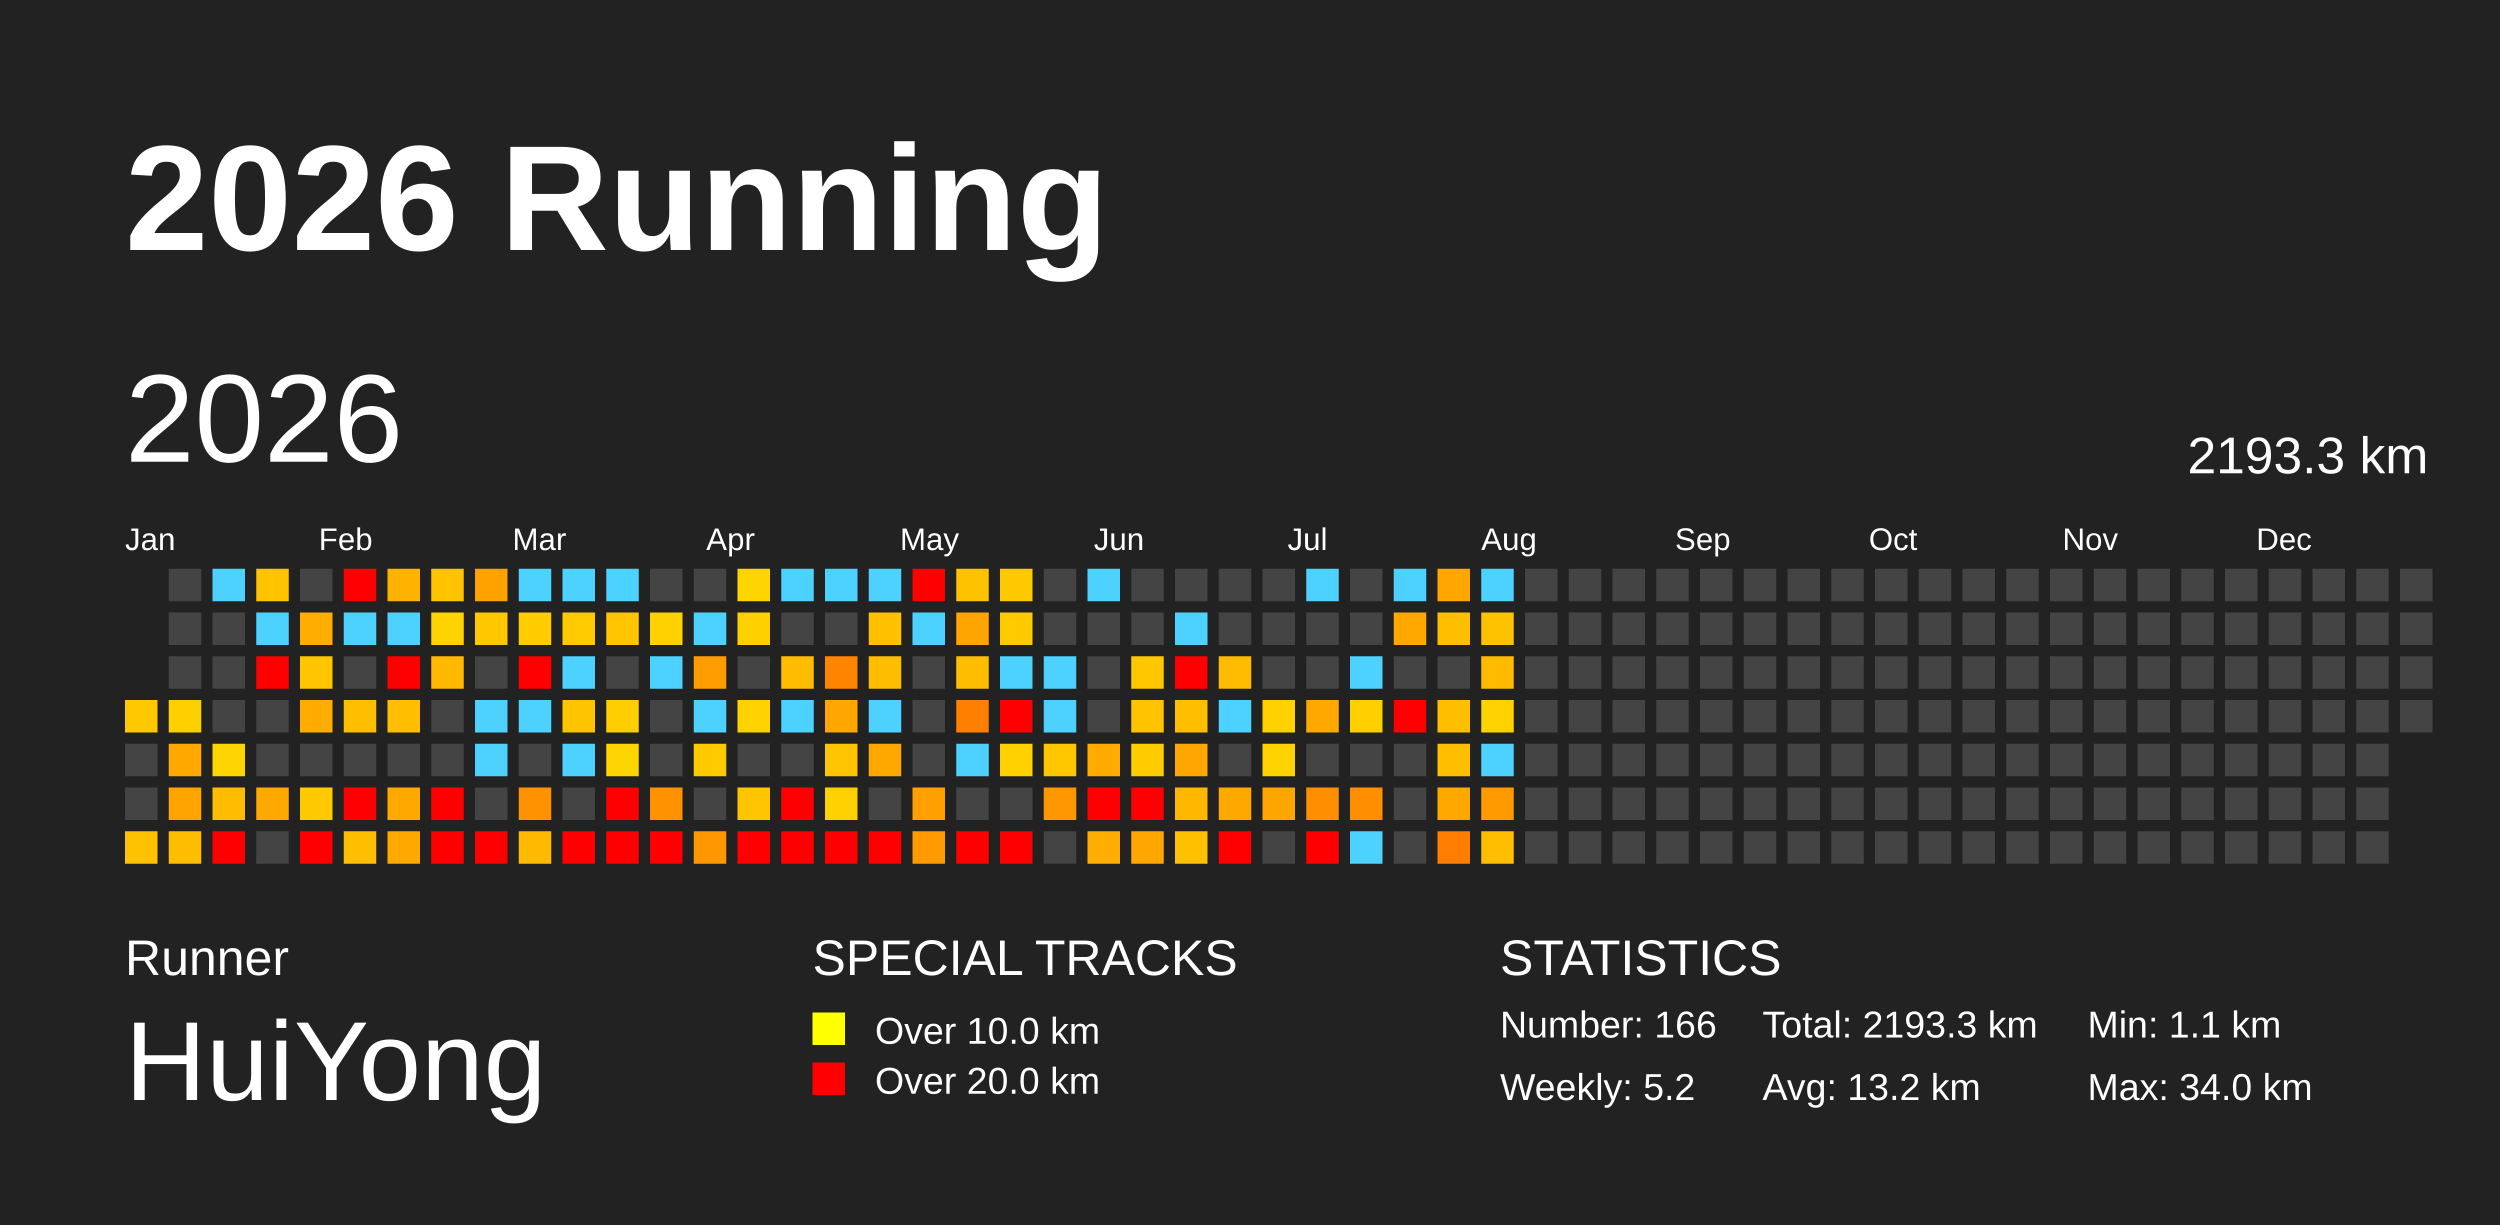
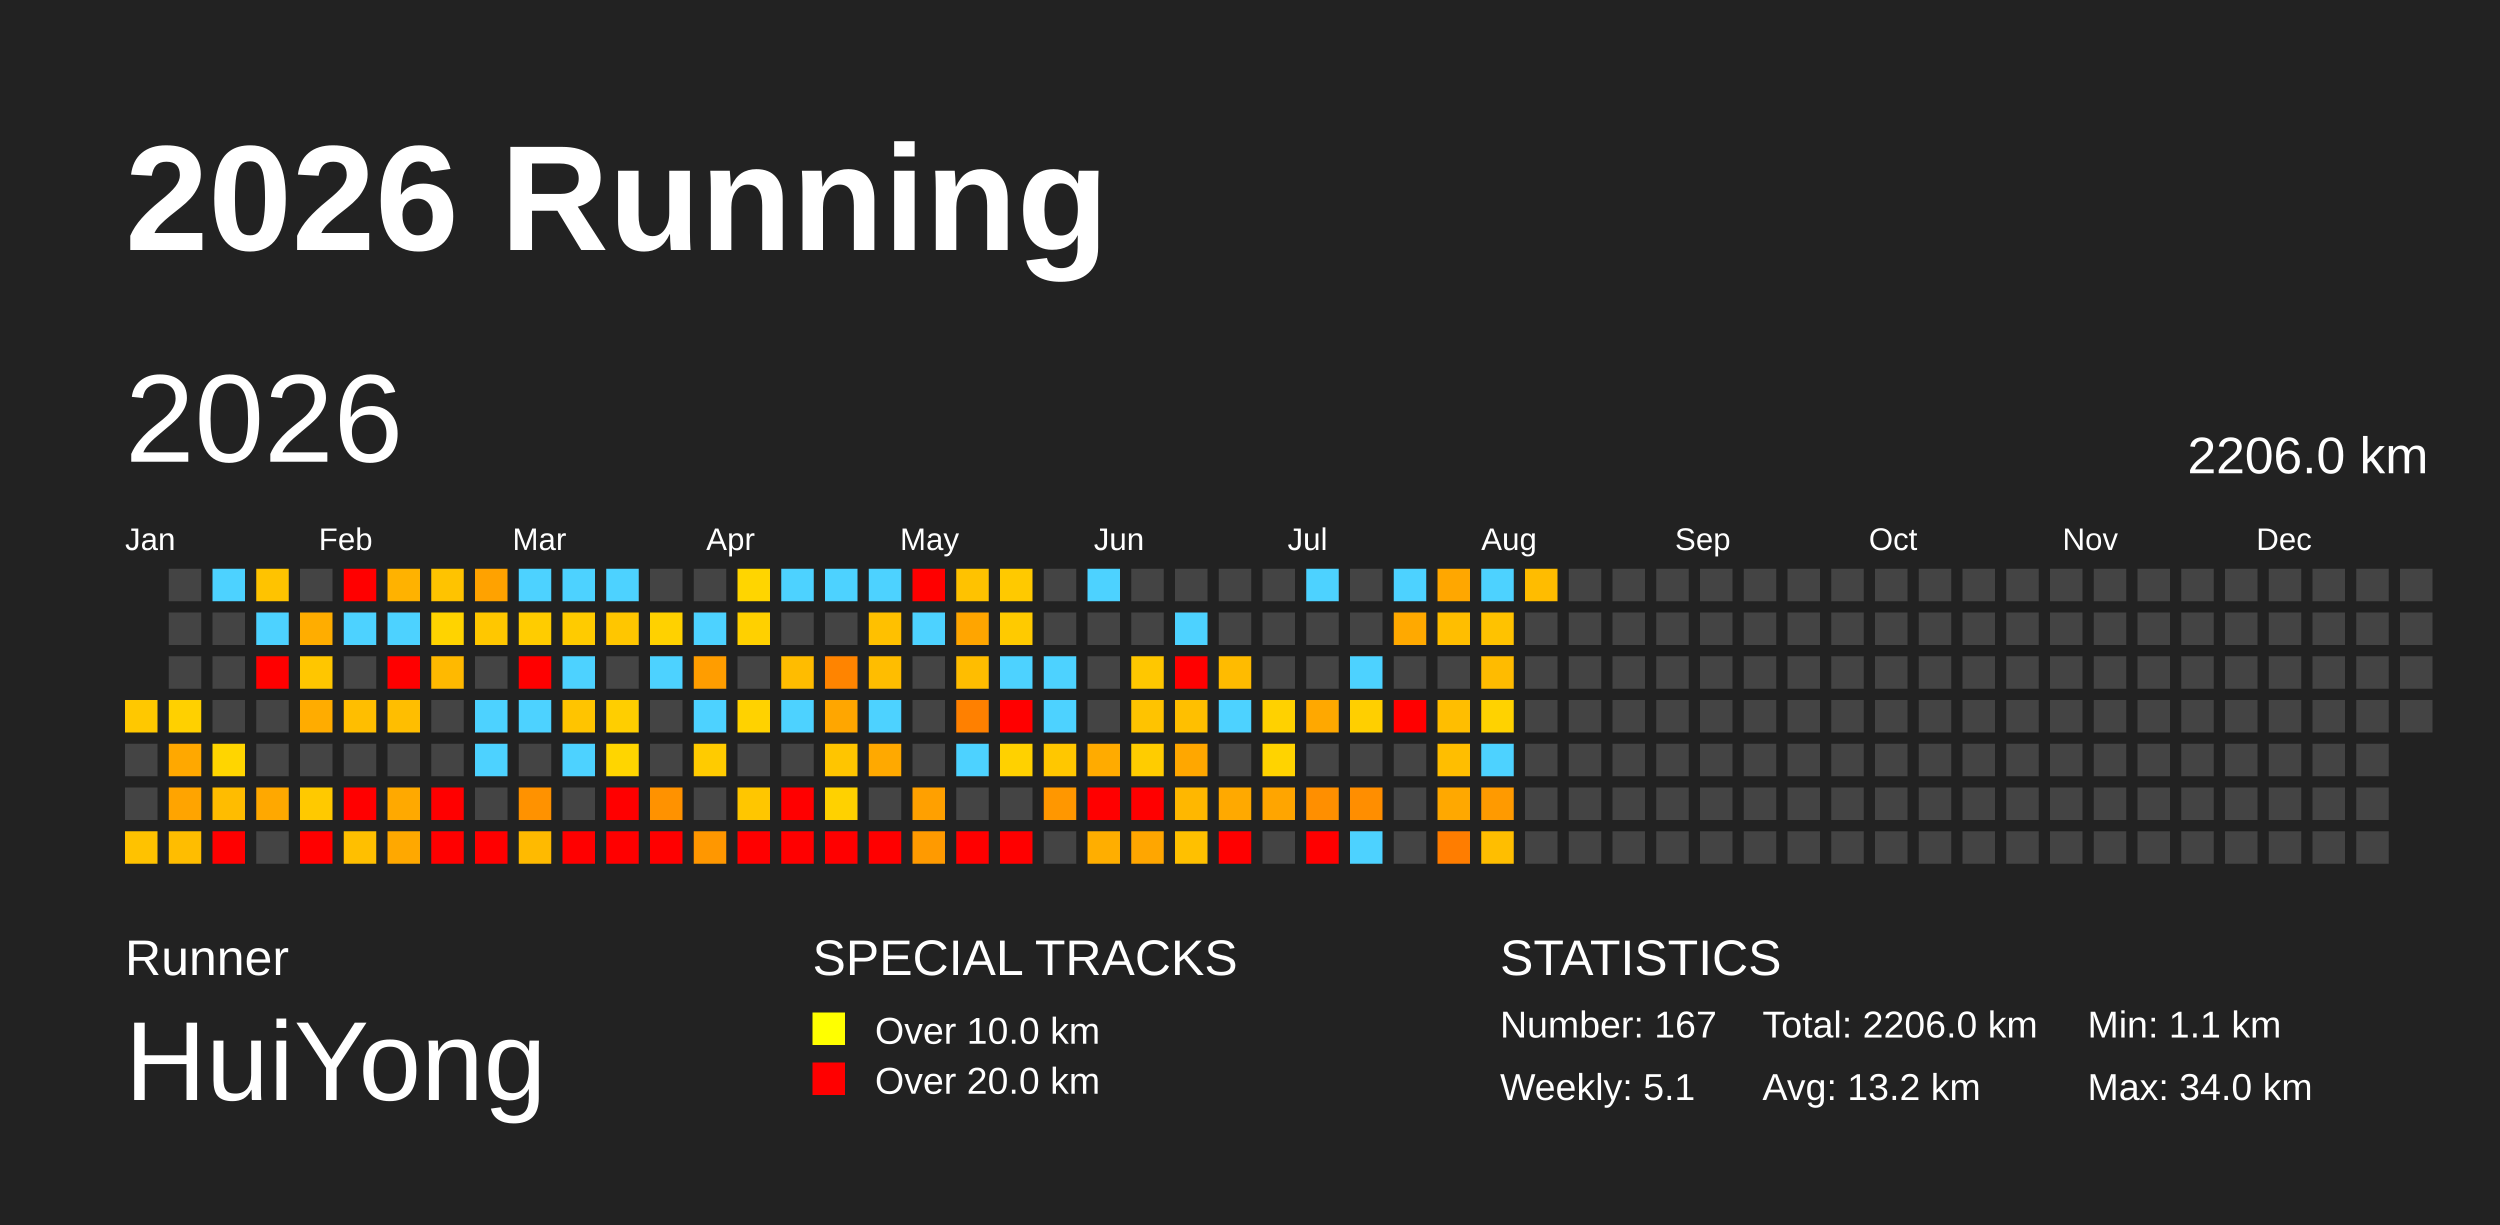
<svg xmlns="http://www.w3.org/2000/svg" baseProfile="full" height="98mm" version="1.1" viewBox="0,0,200,98" width="200mm">
  <defs />
  <rect fill="#222222" height="98" width="200" x="0" y="0" />
  <text fill="#FFFFFF" style="font-size:12px; font-family:Arial; font-weight:bold;" x="10" y="20">2026 Running</text>
  <text fill="#FFFFFF" style="font-size:4px; font-family:Arial" x="10" y="78">Runner</text>
  <text fill="#FFFFFF" style="font-size:9px; font-family:Arial" x="10" y="88">HuiYong</text>
  <text fill="#FFFFFF" style="font-size:4px; font-family:Arial" x="65" y="78">SPECIAL TRACKS</text>
  <rect fill="yellow" height="2.6" width="2.6" x="65" y="81" />
  <text fill="#FFFFFF" style="font-size:3px; font-family:Arial" x="70" y="83.5">Over 10.0 km</text>
  <rect fill="red" height="2.6" width="2.6" x="65" y="85" />
  <text fill="#FFFFFF" style="font-size:3px; font-family:Arial" x="70" y="87.5">Over 20.0 km</text>
  <text fill="#FFFFFF" style="font-size:4px; font-family:Arial" x="120" y="78">STATISTICS</text>
-   <text fill="#FFFFFF" style="font-size:3px; font-family:Arial" x="120" y="83">Number: 166</text>
-   <text fill="#FFFFFF" style="font-size:3px; font-family:Arial" x="120" y="88">Weekly: 5.2</text>
-   <text fill="#FFFFFF" style="font-size:3px; font-family:Arial" x="141" y="83">Total: 2193.3 km</text>
+   <text fill="#FFFFFF" style="font-size:3px; font-family:Arial" x="120" y="83">Number: 167</text>
+   <text fill="#FFFFFF" style="font-size:3px; font-family:Arial" x="120" y="88">Weekly: 5.1</text>
+   <text fill="#FFFFFF" style="font-size:3px; font-family:Arial" x="141" y="83">Total: 2206.0 km</text>
  <text fill="#FFFFFF" style="font-size:3px; font-family:Arial" x="141" y="88">Avg: 13.2 km</text>
  <text fill="#FFFFFF" style="font-size:3px; font-family:Arial" x="167" y="83">Min: 1.1 km</text>
  <text fill="#FFFFFF" style="font-size:3px; font-family:Arial" x="167" y="88">Max: 34.0 km</text>
  <text dominant-baseline="hanging" fill="#FFFFFF" style="font-size:10.0px; font-family:Arial;" x="10" y="30">2026</text>
-   <text dominant-baseline="hanging" fill="#FFFFFF" style="font-size:4.125px; font-family:Arial;" x="175" y="35">2193.3 km</text>
+   <text dominant-baseline="hanging" fill="#FFFFFF" style="font-size:4.125px; font-family:Arial;" x="175" y="35">2206.0 km</text>
  <text fill="#FFFFFF" style="font-size:2.5px; font-family:Arial" x="10.0" y="44">Jan</text>
  <text fill="#FFFFFF" style="font-size:2.5px; font-family:Arial" x="25.5" y="44">Feb</text>
  <text fill="#FFFFFF" style="font-size:2.5px; font-family:Arial" x="41.0" y="44">Mar</text>
  <text fill="#FFFFFF" style="font-size:2.5px; font-family:Arial" x="56.5" y="44">Apr</text>
  <text fill="#FFFFFF" style="font-size:2.5px; font-family:Arial" x="72.0" y="44">May</text>
  <text fill="#FFFFFF" style="font-size:2.5px; font-family:Arial" x="87.5" y="44">Jun</text>
  <text fill="#FFFFFF" style="font-size:2.5px; font-family:Arial" x="103.0" y="44">Jul</text>
  <text fill="#FFFFFF" style="font-size:2.5px; font-family:Arial" x="118.5" y="44">Aug</text>
  <text fill="#FFFFFF" style="font-size:2.5px; font-family:Arial" x="134.0" y="44">Sep</text>
  <text fill="#FFFFFF" style="font-size:2.5px; font-family:Arial" x="149.5" y="44">Oct</text>
  <text fill="#FFFFFF" style="font-size:2.5px; font-family:Arial" x="165.0" y="44">Nov</text>
  <text fill="#FFFFFF" style="font-size:2.5px; font-family:Arial" x="180.5" y="44">Dec</text>
  <rect fill="#ffc800" height="2.6" width="2.6" x="10.0" y="56.0" />
  <rect fill="#444444" height="2.6" width="2.6" x="10.0" y="59.5" />
  <rect fill="#444444" height="2.6" width="2.6" x="10.0" y="63.0" />
  <rect fill="#ffc200" height="2.6" width="2.6" x="10.0" y="66.5" />
  <rect fill="#444444" height="2.6" width="2.6" x="13.5" y="45.5" />
  <rect fill="#444444" height="2.6" width="2.6" x="13.5" y="49.0" />
  <rect fill="#444444" height="2.6" width="2.6" x="13.5" y="52.5" />
  <rect fill="#ffd000" height="2.6" width="2.6" x="13.5" y="56.0" />
  <rect fill="#ffa800" height="2.6" width="2.6" x="13.5" y="59.5" />
  <rect fill="#ffa400" height="2.6" width="2.6" x="13.5" y="63.0" />
  <rect fill="#ffbd00" height="2.6" width="2.6" x="13.5" y="66.5" />
  <rect fill="#4dd2ff" height="2.6" width="2.6" x="17.0" y="45.5" />
  <rect fill="#444444" height="2.6" width="2.6" x="17.0" y="49.0" />
  <rect fill="#444444" height="2.6" width="2.6" x="17.0" y="52.5" />
  <rect fill="#444444" height="2.6" width="2.6" x="17.0" y="56.0" />
  <rect fill="#ffd500" height="2.6" width="2.6" x="17.0" y="59.5" />
  <rect fill="#ffbc00" height="2.6" width="2.6" x="17.0" y="63.0" />
  <rect fill="red" height="2.6" width="2.6" x="17.0" y="66.5" />
  <rect fill="#ffc300" height="2.6" width="2.6" x="20.5" y="45.5" />
  <rect fill="#4dd2ff" height="2.6" width="2.6" x="20.5" y="49.0" />
  <rect fill="red" height="2.6" width="2.6" x="20.5" y="52.5" />
  <rect fill="#444444" height="2.6" width="2.6" x="20.5" y="56.0" />
  <rect fill="#444444" height="2.6" width="2.6" x="20.5" y="59.5" />
  <rect fill="#ffa800" height="2.6" width="2.6" x="20.5" y="63.0" />
  <rect fill="#444444" height="2.6" width="2.6" x="20.5" y="66.5" />
  <rect fill="#444444" height="2.6" width="2.6" x="24.0" y="45.5" />
  <rect fill="#ffad00" height="2.6" width="2.6" x="24.0" y="49.0" />
  <rect fill="#ffc600" height="2.6" width="2.6" x="24.0" y="52.5" />
  <rect fill="#ffac00" height="2.6" width="2.6" x="24.0" y="56.0" />
  <rect fill="#444444" height="2.6" width="2.6" x="24.0" y="59.5" />
  <rect fill="#ffc900" height="2.6" width="2.6" x="24.0" y="63.0" />
  <rect fill="red" height="2.6" width="2.6" x="24.0" y="66.5" />
  <rect fill="red" height="2.6" width="2.6" x="27.5" y="45.5" />
  <rect fill="#4dd2ff" height="2.6" width="2.6" x="27.5" y="49.0" />
  <rect fill="#444444" height="2.6" width="2.6" x="27.5" y="52.5" />
  <rect fill="#ffbe00" height="2.6" width="2.6" x="27.5" y="56.0" />
  <rect fill="#444444" height="2.6" width="2.6" x="27.5" y="59.5" />
  <rect fill="red" height="2.6" width="2.6" x="27.5" y="63.0" />
  <rect fill="#ffbf00" height="2.6" width="2.6" x="27.5" y="66.5" />
  <rect fill="#ffb200" height="2.6" width="2.6" x="31.0" y="45.5" />
  <rect fill="#4dd2ff" height="2.6" width="2.6" x="31.0" y="49.0" />
  <rect fill="red" height="2.6" width="2.6" x="31.0" y="52.5" />
  <rect fill="#ffbe00" height="2.6" width="2.6" x="31.0" y="56.0" />
  <rect fill="#444444" height="2.6" width="2.6" x="31.0" y="59.5" />
  <rect fill="#ffa900" height="2.6" width="2.6" x="31.0" y="63.0" />
  <rect fill="#ffa800" height="2.6" width="2.6" x="31.0" y="66.5" />
  <rect fill="#ffc300" height="2.6" width="2.6" x="34.5" y="45.5" />
  <rect fill="#ffd300" height="2.6" width="2.6" x="34.5" y="49.0" />
  <rect fill="#ffb900" height="2.6" width="2.6" x="34.5" y="52.5" />
  <rect fill="#444444" height="2.6" width="2.6" x="34.5" y="56.0" />
  <rect fill="#444444" height="2.6" width="2.6" x="34.5" y="59.5" />
  <rect fill="red" height="2.6" width="2.6" x="34.5" y="63.0" />
  <rect fill="red" height="2.6" width="2.6" x="34.5" y="66.5" />
  <rect fill="#ffa200" height="2.6" width="2.6" x="38.0" y="45.5" />
  <rect fill="#ffc700" height="2.6" width="2.6" x="38.0" y="49.0" />
  <rect fill="#444444" height="2.6" width="2.6" x="38.0" y="52.5" />
  <rect fill="#4dd2ff" height="2.6" width="2.6" x="38.0" y="56.0" />
  <rect fill="#4dd2ff" height="2.6" width="2.6" x="38.0" y="59.5" />
  <rect fill="#444444" height="2.6" width="2.6" x="38.0" y="63.0" />
  <rect fill="red" height="2.6" width="2.6" x="38.0" y="66.5" />
  <rect fill="#4dd2ff" height="2.6" width="2.6" x="41.5" y="45.5" />
  <rect fill="#ffcc00" height="2.6" width="2.6" x="41.5" y="49.0" />
  <rect fill="red" height="2.6" width="2.6" x="41.5" y="52.5" />
  <rect fill="#4dd2ff" height="2.6" width="2.6" x="41.5" y="56.0" />
  <rect fill="#444444" height="2.6" width="2.6" x="41.5" y="59.5" />
  <rect fill="#ff9200" height="2.6" width="2.6" x="41.5" y="63.0" />
  <rect fill="#ffba00" height="2.6" width="2.6" x="41.5" y="66.5" />
  <rect fill="#4dd2ff" height="2.6" width="2.6" x="45.0" y="45.5" />
  <rect fill="#ffcb00" height="2.6" width="2.6" x="45.0" y="49.0" />
  <rect fill="#4dd2ff" height="2.6" width="2.6" x="45.0" y="52.5" />
  <rect fill="#ffc400" height="2.6" width="2.6" x="45.0" y="56.0" />
  <rect fill="#4dd2ff" height="2.6" width="2.6" x="45.0" y="59.5" />
  <rect fill="#444444" height="2.6" width="2.6" x="45.0" y="63.0" />
  <rect fill="red" height="2.6" width="2.6" x="45.0" y="66.5" />
  <rect fill="#4dd2ff" height="2.6" width="2.6" x="48.5" y="45.5" />
  <rect fill="#ffc600" height="2.6" width="2.6" x="48.5" y="49.0" />
  <rect fill="#444444" height="2.6" width="2.6" x="48.5" y="52.5" />
  <rect fill="#ffce00" height="2.6" width="2.6" x="48.5" y="56.0" />
  <rect fill="#ffd500" height="2.6" width="2.6" x="48.5" y="59.5" />
  <rect fill="red" height="2.6" width="2.6" x="48.5" y="63.0" />
  <rect fill="red" height="2.6" width="2.6" x="48.5" y="66.5" />
  <rect fill="#444444" height="2.6" width="2.6" x="52.0" y="45.5" />
  <rect fill="#ffd100" height="2.6" width="2.6" x="52.0" y="49.0" />
  <rect fill="#4dd2ff" height="2.6" width="2.6" x="52.0" y="52.5" />
  <rect fill="#444444" height="2.6" width="2.6" x="52.0" y="56.0" />
  <rect fill="#444444" height="2.6" width="2.6" x="52.0" y="59.5" />
  <rect fill="#ff9200" height="2.6" width="2.6" x="52.0" y="63.0" />
  <rect fill="red" height="2.6" width="2.6" x="52.0" y="66.5" />
  <rect fill="#444444" height="2.6" width="2.6" x="55.5" y="45.5" />
  <rect fill="#4dd2ff" height="2.6" width="2.6" x="55.5" y="49.0" />
  <rect fill="#ff9d00" height="2.6" width="2.6" x="55.5" y="52.5" />
  <rect fill="#4dd2ff" height="2.6" width="2.6" x="55.5" y="56.0" />
  <rect fill="#ffcb00" height="2.6" width="2.6" x="55.5" y="59.5" />
  <rect fill="#444444" height="2.6" width="2.6" x="55.5" y="63.0" />
  <rect fill="#ff9700" height="2.6" width="2.6" x="55.5" y="66.5" />
  <rect fill="#ffd500" height="2.6" width="2.6" x="59.0" y="45.5" />
  <rect fill="#ffd000" height="2.6" width="2.6" x="59.0" y="49.0" />
  <rect fill="#444444" height="2.6" width="2.6" x="59.0" y="52.5" />
  <rect fill="#ffd200" height="2.6" width="2.6" x="59.0" y="56.0" />
  <rect fill="#444444" height="2.6" width="2.6" x="59.0" y="59.5" />
  <rect fill="#ffc600" height="2.6" width="2.6" x="59.0" y="63.0" />
  <rect fill="red" height="2.6" width="2.6" x="59.0" y="66.5" />
  <rect fill="#4dd2ff" height="2.6" width="2.6" x="62.5" y="45.5" />
  <rect fill="#444444" height="2.6" width="2.6" x="62.5" y="49.0" />
  <rect fill="#ffbc00" height="2.6" width="2.6" x="62.5" y="52.5" />
  <rect fill="#4dd2ff" height="2.6" width="2.6" x="62.5" y="56.0" />
  <rect fill="#444444" height="2.6" width="2.6" x="62.5" y="59.5" />
  <rect fill="red" height="2.6" width="2.6" x="62.5" y="63.0" />
  <rect fill="red" height="2.6" width="2.6" x="62.5" y="66.5" />
  <rect fill="#4dd2ff" height="2.6" width="2.6" x="66.0" y="45.5" />
  <rect fill="#444444" height="2.6" width="2.6" x="66.0" y="49.0" />
  <rect fill="#ff8400" height="2.6" width="2.6" x="66.0" y="52.5" />
  <rect fill="#ffa600" height="2.6" width="2.6" x="66.0" y="56.0" />
  <rect fill="#ffc500" height="2.6" width="2.6" x="66.0" y="59.5" />
  <rect fill="#ffd100" height="2.6" width="2.6" x="66.0" y="63.0" />
  <rect fill="red" height="2.6" width="2.6" x="66.0" y="66.5" />
  <rect fill="#4dd2ff" height="2.6" width="2.6" x="69.5" y="45.5" />
  <rect fill="#ffc000" height="2.6" width="2.6" x="69.5" y="49.0" />
  <rect fill="#ffbd00" height="2.6" width="2.6" x="69.5" y="52.5" />
  <rect fill="#4dd2ff" height="2.6" width="2.6" x="69.5" y="56.0" />
  <rect fill="#ffa900" height="2.6" width="2.6" x="69.5" y="59.5" />
  <rect fill="#444444" height="2.6" width="2.6" x="69.5" y="63.0" />
  <rect fill="red" height="2.6" width="2.6" x="69.5" y="66.5" />
  <rect fill="red" height="2.6" width="2.6" x="73.0" y="45.5" />
  <rect fill="#4dd2ff" height="2.6" width="2.6" x="73.0" y="49.0" />
  <rect fill="#444444" height="2.6" width="2.6" x="73.0" y="52.5" />
  <rect fill="#444444" height="2.6" width="2.6" x="73.0" y="56.0" />
  <rect fill="#444444" height="2.6" width="2.6" x="73.0" y="59.5" />
  <rect fill="#ffa000" height="2.6" width="2.6" x="73.0" y="63.0" />
  <rect fill="#ff9a00" height="2.6" width="2.6" x="73.0" y="66.5" />
  <rect fill="#ffc200" height="2.6" width="2.6" x="76.5" y="45.5" />
  <rect fill="#ffa500" height="2.6" width="2.6" x="76.5" y="49.0" />
  <rect fill="#ffbd00" height="2.6" width="2.6" x="76.5" y="52.5" />
  <rect fill="#ff8000" height="2.6" width="2.6" x="76.5" y="56.0" />
  <rect fill="#4dd2ff" height="2.6" width="2.6" x="76.5" y="59.5" />
  <rect fill="#444444" height="2.6" width="2.6" x="76.5" y="63.0" />
  <rect fill="red" height="2.6" width="2.6" x="76.5" y="66.5" />
  <rect fill="#ffc900" height="2.6" width="2.6" x="80.0" y="45.5" />
  <rect fill="#ffca00" height="2.6" width="2.6" x="80.0" y="49.0" />
  <rect fill="#4dd2ff" height="2.6" width="2.6" x="80.0" y="52.5" />
  <rect fill="red" height="2.6" width="2.6" x="80.0" y="56.0" />
  <rect fill="#ffd100" height="2.6" width="2.6" x="80.0" y="59.5" />
  <rect fill="#444444" height="2.6" width="2.6" x="80.0" y="63.0" />
  <rect fill="red" height="2.6" width="2.6" x="80.0" y="66.5" />
  <rect fill="#444444" height="2.6" width="2.6" x="83.5" y="45.5" />
  <rect fill="#444444" height="2.6" width="2.6" x="83.5" y="49.0" />
  <rect fill="#4dd2ff" height="2.6" width="2.6" x="83.5" y="52.5" />
  <rect fill="#4dd2ff" height="2.6" width="2.6" x="83.5" y="56.0" />
  <rect fill="#ffc700" height="2.6" width="2.6" x="83.5" y="59.5" />
  <rect fill="#ff9700" height="2.6" width="2.6" x="83.5" y="63.0" />
  <rect fill="#444444" height="2.6" width="2.6" x="83.5" y="66.5" />
  <rect fill="#4dd2ff" height="2.6" width="2.6" x="87.0" y="45.5" />
  <rect fill="#444444" height="2.6" width="2.6" x="87.0" y="49.0" />
  <rect fill="#444444" height="2.6" width="2.6" x="87.0" y="52.5" />
  <rect fill="#444444" height="2.6" width="2.6" x="87.0" y="56.0" />
  <rect fill="#ffab00" height="2.6" width="2.6" x="87.0" y="59.5" />
  <rect fill="red" height="2.6" width="2.6" x="87.0" y="63.0" />
  <rect fill="#ffae00" height="2.6" width="2.6" x="87.0" y="66.5" />
  <rect fill="#444444" height="2.6" width="2.6" x="90.5" y="45.5" />
  <rect fill="#444444" height="2.6" width="2.6" x="90.5" y="49.0" />
  <rect fill="#ffc700" height="2.6" width="2.6" x="90.5" y="52.5" />
  <rect fill="#ffc300" height="2.6" width="2.6" x="90.5" y="56.0" />
  <rect fill="#ffcc00" height="2.6" width="2.6" x="90.5" y="59.5" />
  <rect fill="red" height="2.6" width="2.6" x="90.5" y="63.0" />
  <rect fill="#ffa600" height="2.6" width="2.6" x="90.5" y="66.5" />
  <rect fill="#444444" height="2.6" width="2.6" x="94.0" y="45.5" />
  <rect fill="#4dd2ff" height="2.6" width="2.6" x="94.0" y="49.0" />
  <rect fill="red" height="2.6" width="2.6" x="94.0" y="52.5" />
  <rect fill="#ffbf00" height="2.6" width="2.6" x="94.0" y="56.0" />
  <rect fill="#ffa700" height="2.6" width="2.6" x="94.0" y="59.5" />
  <rect fill="#ffb700" height="2.6" width="2.6" x="94.0" y="63.0" />
  <rect fill="#ffc000" height="2.6" width="2.6" x="94.0" y="66.5" />
  <rect fill="#444444" height="2.6" width="2.6" x="97.5" y="45.5" />
  <rect fill="#444444" height="2.6" width="2.6" x="97.5" y="49.0" />
  <rect fill="#ffbb00" height="2.6" width="2.6" x="97.5" y="52.5" />
  <rect fill="#4dd2ff" height="2.6" width="2.6" x="97.5" y="56.0" />
  <rect fill="#444444" height="2.6" width="2.6" x="97.5" y="59.5" />
  <rect fill="#ffa900" height="2.6" width="2.6" x="97.5" y="63.0" />
  <rect fill="red" height="2.6" width="2.6" x="97.5" y="66.5" />
  <rect fill="#444444" height="2.6" width="2.6" x="101.0" y="45.5" />
  <rect fill="#444444" height="2.6" width="2.6" x="101.0" y="49.0" />
  <rect fill="#444444" height="2.6" width="2.6" x="101.0" y="52.5" />
  <rect fill="#ffd100" height="2.6" width="2.6" x="101.0" y="56.0" />
  <rect fill="#ffd300" height="2.6" width="2.6" x="101.0" y="59.5" />
  <rect fill="#ffa500" height="2.6" width="2.6" x="101.0" y="63.0" />
  <rect fill="#444444" height="2.6" width="2.6" x="101.0" y="66.5" />
  <rect fill="#4dd2ff" height="2.6" width="2.6" x="104.5" y="45.5" />
  <rect fill="#444444" height="2.6" width="2.6" x="104.5" y="49.0" />
  <rect fill="#444444" height="2.6" width="2.6" x="104.5" y="52.5" />
  <rect fill="#ffa800" height="2.6" width="2.6" x="104.5" y="56.0" />
  <rect fill="#444444" height="2.6" width="2.6" x="104.5" y="59.5" />
  <rect fill="#ff8f00" height="2.6" width="2.6" x="104.5" y="63.0" />
  <rect fill="red" height="2.6" width="2.6" x="104.5" y="66.5" />
  <rect fill="#444444" height="2.6" width="2.6" x="108.0" y="45.5" />
  <rect fill="#444444" height="2.6" width="2.6" x="108.0" y="49.0" />
  <rect fill="#4dd2ff" height="2.6" width="2.6" x="108.0" y="52.5" />
  <rect fill="#ffcf00" height="2.6" width="2.6" x="108.0" y="56.0" />
  <rect fill="#444444" height="2.6" width="2.6" x="108.0" y="59.5" />
  <rect fill="#ff8e00" height="2.6" width="2.6" x="108.0" y="63.0" />
  <rect fill="#4dd2ff" height="2.6" width="2.6" x="108.0" y="66.5" />
  <rect fill="#4dd2ff" height="2.6" width="2.6" x="111.5" y="45.5" />
  <rect fill="#ffa900" height="2.6" width="2.6" x="111.5" y="49.0" />
  <rect fill="#444444" height="2.6" width="2.6" x="111.5" y="52.5" />
  <rect fill="red" height="2.6" width="2.6" x="111.5" y="56.0" />
  <rect fill="#444444" height="2.6" width="2.6" x="111.5" y="59.5" />
  <rect fill="#444444" height="2.6" width="2.6" x="111.5" y="63.0" />
  <rect fill="#444444" height="2.6" width="2.6" x="111.5" y="66.5" />
  <rect fill="#ffa700" height="2.6" width="2.6" x="115.0" y="45.5" />
  <rect fill="#ffbe00" height="2.6" width="2.6" x="115.0" y="49.0" />
  <rect fill="#444444" height="2.6" width="2.6" x="115.0" y="52.5" />
  <rect fill="#ffbe00" height="2.6" width="2.6" x="115.0" y="56.0" />
  <rect fill="#ffbe00" height="2.6" width="2.6" x="115.0" y="59.5" />
  <rect fill="#ffa800" height="2.6" width="2.6" x="115.0" y="63.0" />
  <rect fill="#ff7d00" height="2.6" width="2.6" x="115.0" y="66.5" />
  <rect fill="#4dd2ff" height="2.6" width="2.6" x="118.5" y="45.5" />
  <rect fill="#ffc200" height="2.6" width="2.6" x="118.5" y="49.0" />
  <rect fill="#ffbb00" height="2.6" width="2.6" x="118.5" y="52.5" />
  <rect fill="#ffd200" height="2.6" width="2.6" x="118.5" y="56.0" />
  <rect fill="#4dd2ff" height="2.6" width="2.6" x="118.5" y="59.5" />
  <rect fill="#ff9a00" height="2.6" width="2.6" x="118.5" y="63.0" />
  <rect fill="#ffbe00" height="2.6" width="2.6" x="118.5" y="66.5" />
-   <rect fill="#444444" height="2.6" width="2.6" x="122.0" y="45.5" />
+   <rect fill="#ffbc00" height="2.6" width="2.6" x="122.0" y="45.5" />
  <rect fill="#444444" height="2.6" width="2.6" x="122.0" y="49.0" />
  <rect fill="#444444" height="2.6" width="2.6" x="122.0" y="52.5" />
  <rect fill="#444444" height="2.6" width="2.6" x="122.0" y="56.0" />
  <rect fill="#444444" height="2.6" width="2.6" x="122.0" y="59.5" />
  <rect fill="#444444" height="2.6" width="2.6" x="122.0" y="63.0" />
  <rect fill="#444444" height="2.6" width="2.6" x="122.0" y="66.5" />
  <rect fill="#444444" height="2.6" width="2.6" x="125.5" y="45.5" />
  <rect fill="#444444" height="2.6" width="2.6" x="125.5" y="49.0" />
  <rect fill="#444444" height="2.6" width="2.6" x="125.5" y="52.5" />
  <rect fill="#444444" height="2.6" width="2.6" x="125.5" y="56.0" />
  <rect fill="#444444" height="2.6" width="2.6" x="125.5" y="59.5" />
  <rect fill="#444444" height="2.6" width="2.6" x="125.5" y="63.0" />
  <rect fill="#444444" height="2.6" width="2.6" x="125.5" y="66.5" />
  <rect fill="#444444" height="2.6" width="2.6" x="129.0" y="45.5" />
  <rect fill="#444444" height="2.6" width="2.6" x="129.0" y="49.0" />
  <rect fill="#444444" height="2.6" width="2.6" x="129.0" y="52.5" />
  <rect fill="#444444" height="2.6" width="2.6" x="129.0" y="56.0" />
  <rect fill="#444444" height="2.6" width="2.6" x="129.0" y="59.5" />
  <rect fill="#444444" height="2.6" width="2.6" x="129.0" y="63.0" />
  <rect fill="#444444" height="2.6" width="2.6" x="129.0" y="66.5" />
  <rect fill="#444444" height="2.6" width="2.6" x="132.5" y="45.5" />
  <rect fill="#444444" height="2.6" width="2.6" x="132.5" y="49.0" />
  <rect fill="#444444" height="2.6" width="2.6" x="132.5" y="52.5" />
  <rect fill="#444444" height="2.6" width="2.6" x="132.5" y="56.0" />
  <rect fill="#444444" height="2.6" width="2.6" x="132.5" y="59.5" />
  <rect fill="#444444" height="2.6" width="2.6" x="132.5" y="63.0" />
  <rect fill="#444444" height="2.6" width="2.6" x="132.5" y="66.5" />
  <rect fill="#444444" height="2.6" width="2.6" x="136.0" y="45.5" />
  <rect fill="#444444" height="2.6" width="2.6" x="136.0" y="49.0" />
  <rect fill="#444444" height="2.6" width="2.6" x="136.0" y="52.5" />
  <rect fill="#444444" height="2.6" width="2.6" x="136.0" y="56.0" />
  <rect fill="#444444" height="2.6" width="2.6" x="136.0" y="59.5" />
  <rect fill="#444444" height="2.6" width="2.6" x="136.0" y="63.0" />
  <rect fill="#444444" height="2.6" width="2.6" x="136.0" y="66.5" />
  <rect fill="#444444" height="2.6" width="2.6" x="139.5" y="45.5" />
  <rect fill="#444444" height="2.6" width="2.6" x="139.5" y="49.0" />
  <rect fill="#444444" height="2.6" width="2.6" x="139.5" y="52.5" />
  <rect fill="#444444" height="2.6" width="2.6" x="139.5" y="56.0" />
  <rect fill="#444444" height="2.6" width="2.6" x="139.5" y="59.5" />
  <rect fill="#444444" height="2.6" width="2.6" x="139.5" y="63.0" />
  <rect fill="#444444" height="2.6" width="2.6" x="139.5" y="66.5" />
  <rect fill="#444444" height="2.6" width="2.6" x="143.0" y="45.5" />
  <rect fill="#444444" height="2.6" width="2.6" x="143.0" y="49.0" />
  <rect fill="#444444" height="2.6" width="2.6" x="143.0" y="52.5" />
  <rect fill="#444444" height="2.6" width="2.6" x="143.0" y="56.0" />
  <rect fill="#444444" height="2.6" width="2.6" x="143.0" y="59.5" />
  <rect fill="#444444" height="2.6" width="2.6" x="143.0" y="63.0" />
  <rect fill="#444444" height="2.6" width="2.6" x="143.0" y="66.5" />
  <rect fill="#444444" height="2.6" width="2.6" x="146.5" y="45.5" />
  <rect fill="#444444" height="2.6" width="2.6" x="146.5" y="49.0" />
  <rect fill="#444444" height="2.6" width="2.6" x="146.5" y="52.5" />
  <rect fill="#444444" height="2.6" width="2.6" x="146.5" y="56.0" />
  <rect fill="#444444" height="2.6" width="2.6" x="146.5" y="59.5" />
  <rect fill="#444444" height="2.6" width="2.6" x="146.5" y="63.0" />
  <rect fill="#444444" height="2.6" width="2.6" x="146.5" y="66.5" />
  <rect fill="#444444" height="2.6" width="2.6" x="150.0" y="45.5" />
  <rect fill="#444444" height="2.6" width="2.6" x="150.0" y="49.0" />
  <rect fill="#444444" height="2.6" width="2.6" x="150.0" y="52.5" />
  <rect fill="#444444" height="2.6" width="2.6" x="150.0" y="56.0" />
  <rect fill="#444444" height="2.6" width="2.6" x="150.0" y="59.5" />
  <rect fill="#444444" height="2.6" width="2.6" x="150.0" y="63.0" />
  <rect fill="#444444" height="2.6" width="2.6" x="150.0" y="66.5" />
  <rect fill="#444444" height="2.6" width="2.6" x="153.5" y="45.5" />
  <rect fill="#444444" height="2.6" width="2.6" x="153.5" y="49.0" />
  <rect fill="#444444" height="2.6" width="2.6" x="153.5" y="52.5" />
  <rect fill="#444444" height="2.6" width="2.6" x="153.5" y="56.0" />
  <rect fill="#444444" height="2.6" width="2.6" x="153.5" y="59.5" />
  <rect fill="#444444" height="2.6" width="2.6" x="153.5" y="63.0" />
  <rect fill="#444444" height="2.6" width="2.6" x="153.5" y="66.5" />
  <rect fill="#444444" height="2.6" width="2.6" x="157.0" y="45.5" />
  <rect fill="#444444" height="2.6" width="2.6" x="157.0" y="49.0" />
  <rect fill="#444444" height="2.6" width="2.6" x="157.0" y="52.5" />
  <rect fill="#444444" height="2.6" width="2.6" x="157.0" y="56.0" />
  <rect fill="#444444" height="2.6" width="2.6" x="157.0" y="59.5" />
  <rect fill="#444444" height="2.6" width="2.6" x="157.0" y="63.0" />
  <rect fill="#444444" height="2.6" width="2.6" x="157.0" y="66.5" />
  <rect fill="#444444" height="2.6" width="2.6" x="160.5" y="45.5" />
  <rect fill="#444444" height="2.6" width="2.6" x="160.5" y="49.0" />
  <rect fill="#444444" height="2.6" width="2.6" x="160.5" y="52.5" />
  <rect fill="#444444" height="2.6" width="2.6" x="160.5" y="56.0" />
  <rect fill="#444444" height="2.6" width="2.6" x="160.5" y="59.5" />
  <rect fill="#444444" height="2.6" width="2.6" x="160.5" y="63.0" />
  <rect fill="#444444" height="2.6" width="2.6" x="160.5" y="66.5" />
  <rect fill="#444444" height="2.6" width="2.6" x="164.0" y="45.5" />
  <rect fill="#444444" height="2.6" width="2.6" x="164.0" y="49.0" />
  <rect fill="#444444" height="2.6" width="2.6" x="164.0" y="52.5" />
  <rect fill="#444444" height="2.6" width="2.6" x="164.0" y="56.0" />
  <rect fill="#444444" height="2.6" width="2.6" x="164.0" y="59.5" />
  <rect fill="#444444" height="2.6" width="2.6" x="164.0" y="63.0" />
  <rect fill="#444444" height="2.6" width="2.6" x="164.0" y="66.5" />
  <rect fill="#444444" height="2.6" width="2.6" x="167.5" y="45.5" />
  <rect fill="#444444" height="2.6" width="2.6" x="167.5" y="49.0" />
  <rect fill="#444444" height="2.6" width="2.6" x="167.5" y="52.5" />
  <rect fill="#444444" height="2.6" width="2.6" x="167.5" y="56.0" />
  <rect fill="#444444" height="2.6" width="2.6" x="167.5" y="59.5" />
  <rect fill="#444444" height="2.6" width="2.6" x="167.5" y="63.0" />
  <rect fill="#444444" height="2.6" width="2.6" x="167.5" y="66.5" />
  <rect fill="#444444" height="2.6" width="2.6" x="171.0" y="45.5" />
  <rect fill="#444444" height="2.6" width="2.6" x="171.0" y="49.0" />
  <rect fill="#444444" height="2.6" width="2.6" x="171.0" y="52.5" />
  <rect fill="#444444" height="2.6" width="2.6" x="171.0" y="56.0" />
  <rect fill="#444444" height="2.6" width="2.6" x="171.0" y="59.5" />
  <rect fill="#444444" height="2.6" width="2.6" x="171.0" y="63.0" />
  <rect fill="#444444" height="2.6" width="2.6" x="171.0" y="66.5" />
  <rect fill="#444444" height="2.6" width="2.6" x="174.5" y="45.5" />
  <rect fill="#444444" height="2.6" width="2.6" x="174.5" y="49.0" />
  <rect fill="#444444" height="2.6" width="2.6" x="174.5" y="52.5" />
  <rect fill="#444444" height="2.6" width="2.6" x="174.5" y="56.0" />
  <rect fill="#444444" height="2.6" width="2.6" x="174.5" y="59.5" />
  <rect fill="#444444" height="2.6" width="2.6" x="174.5" y="63.0" />
  <rect fill="#444444" height="2.6" width="2.6" x="174.5" y="66.5" />
  <rect fill="#444444" height="2.6" width="2.6" x="178.0" y="45.5" />
  <rect fill="#444444" height="2.6" width="2.6" x="178.0" y="49.0" />
  <rect fill="#444444" height="2.6" width="2.6" x="178.0" y="52.5" />
  <rect fill="#444444" height="2.6" width="2.6" x="178.0" y="56.0" />
  <rect fill="#444444" height="2.6" width="2.6" x="178.0" y="59.5" />
  <rect fill="#444444" height="2.6" width="2.6" x="178.0" y="63.0" />
  <rect fill="#444444" height="2.6" width="2.6" x="178.0" y="66.5" />
  <rect fill="#444444" height="2.6" width="2.6" x="181.5" y="45.5" />
  <rect fill="#444444" height="2.6" width="2.6" x="181.5" y="49.0" />
  <rect fill="#444444" height="2.6" width="2.6" x="181.5" y="52.5" />
  <rect fill="#444444" height="2.6" width="2.6" x="181.5" y="56.0" />
  <rect fill="#444444" height="2.6" width="2.6" x="181.5" y="59.5" />
  <rect fill="#444444" height="2.6" width="2.6" x="181.5" y="63.0" />
  <rect fill="#444444" height="2.6" width="2.6" x="181.5" y="66.5" />
  <rect fill="#444444" height="2.6" width="2.6" x="185.0" y="45.5" />
  <rect fill="#444444" height="2.6" width="2.6" x="185.0" y="49.0" />
  <rect fill="#444444" height="2.6" width="2.6" x="185.0" y="52.5" />
  <rect fill="#444444" height="2.6" width="2.6" x="185.0" y="56.0" />
  <rect fill="#444444" height="2.6" width="2.6" x="185.0" y="59.5" />
  <rect fill="#444444" height="2.6" width="2.6" x="185.0" y="63.0" />
  <rect fill="#444444" height="2.6" width="2.6" x="185.0" y="66.5" />
  <rect fill="#444444" height="2.6" width="2.6" x="188.5" y="45.5" />
  <rect fill="#444444" height="2.6" width="2.6" x="188.5" y="49.0" />
  <rect fill="#444444" height="2.6" width="2.6" x="188.5" y="52.5" />
  <rect fill="#444444" height="2.6" width="2.6" x="188.5" y="56.0" />
  <rect fill="#444444" height="2.6" width="2.6" x="188.5" y="59.5" />
  <rect fill="#444444" height="2.6" width="2.6" x="188.5" y="63.0" />
  <rect fill="#444444" height="2.6" width="2.6" x="188.5" y="66.5" />
  <rect fill="#444444" height="2.6" width="2.6" x="192.0" y="45.5" />
  <rect fill="#444444" height="2.6" width="2.6" x="192.0" y="49.0" />
  <rect fill="#444444" height="2.6" width="2.6" x="192.0" y="52.5" />
  <rect fill="#444444" height="2.6" width="2.6" x="192.0" y="56.0" />
</svg>
